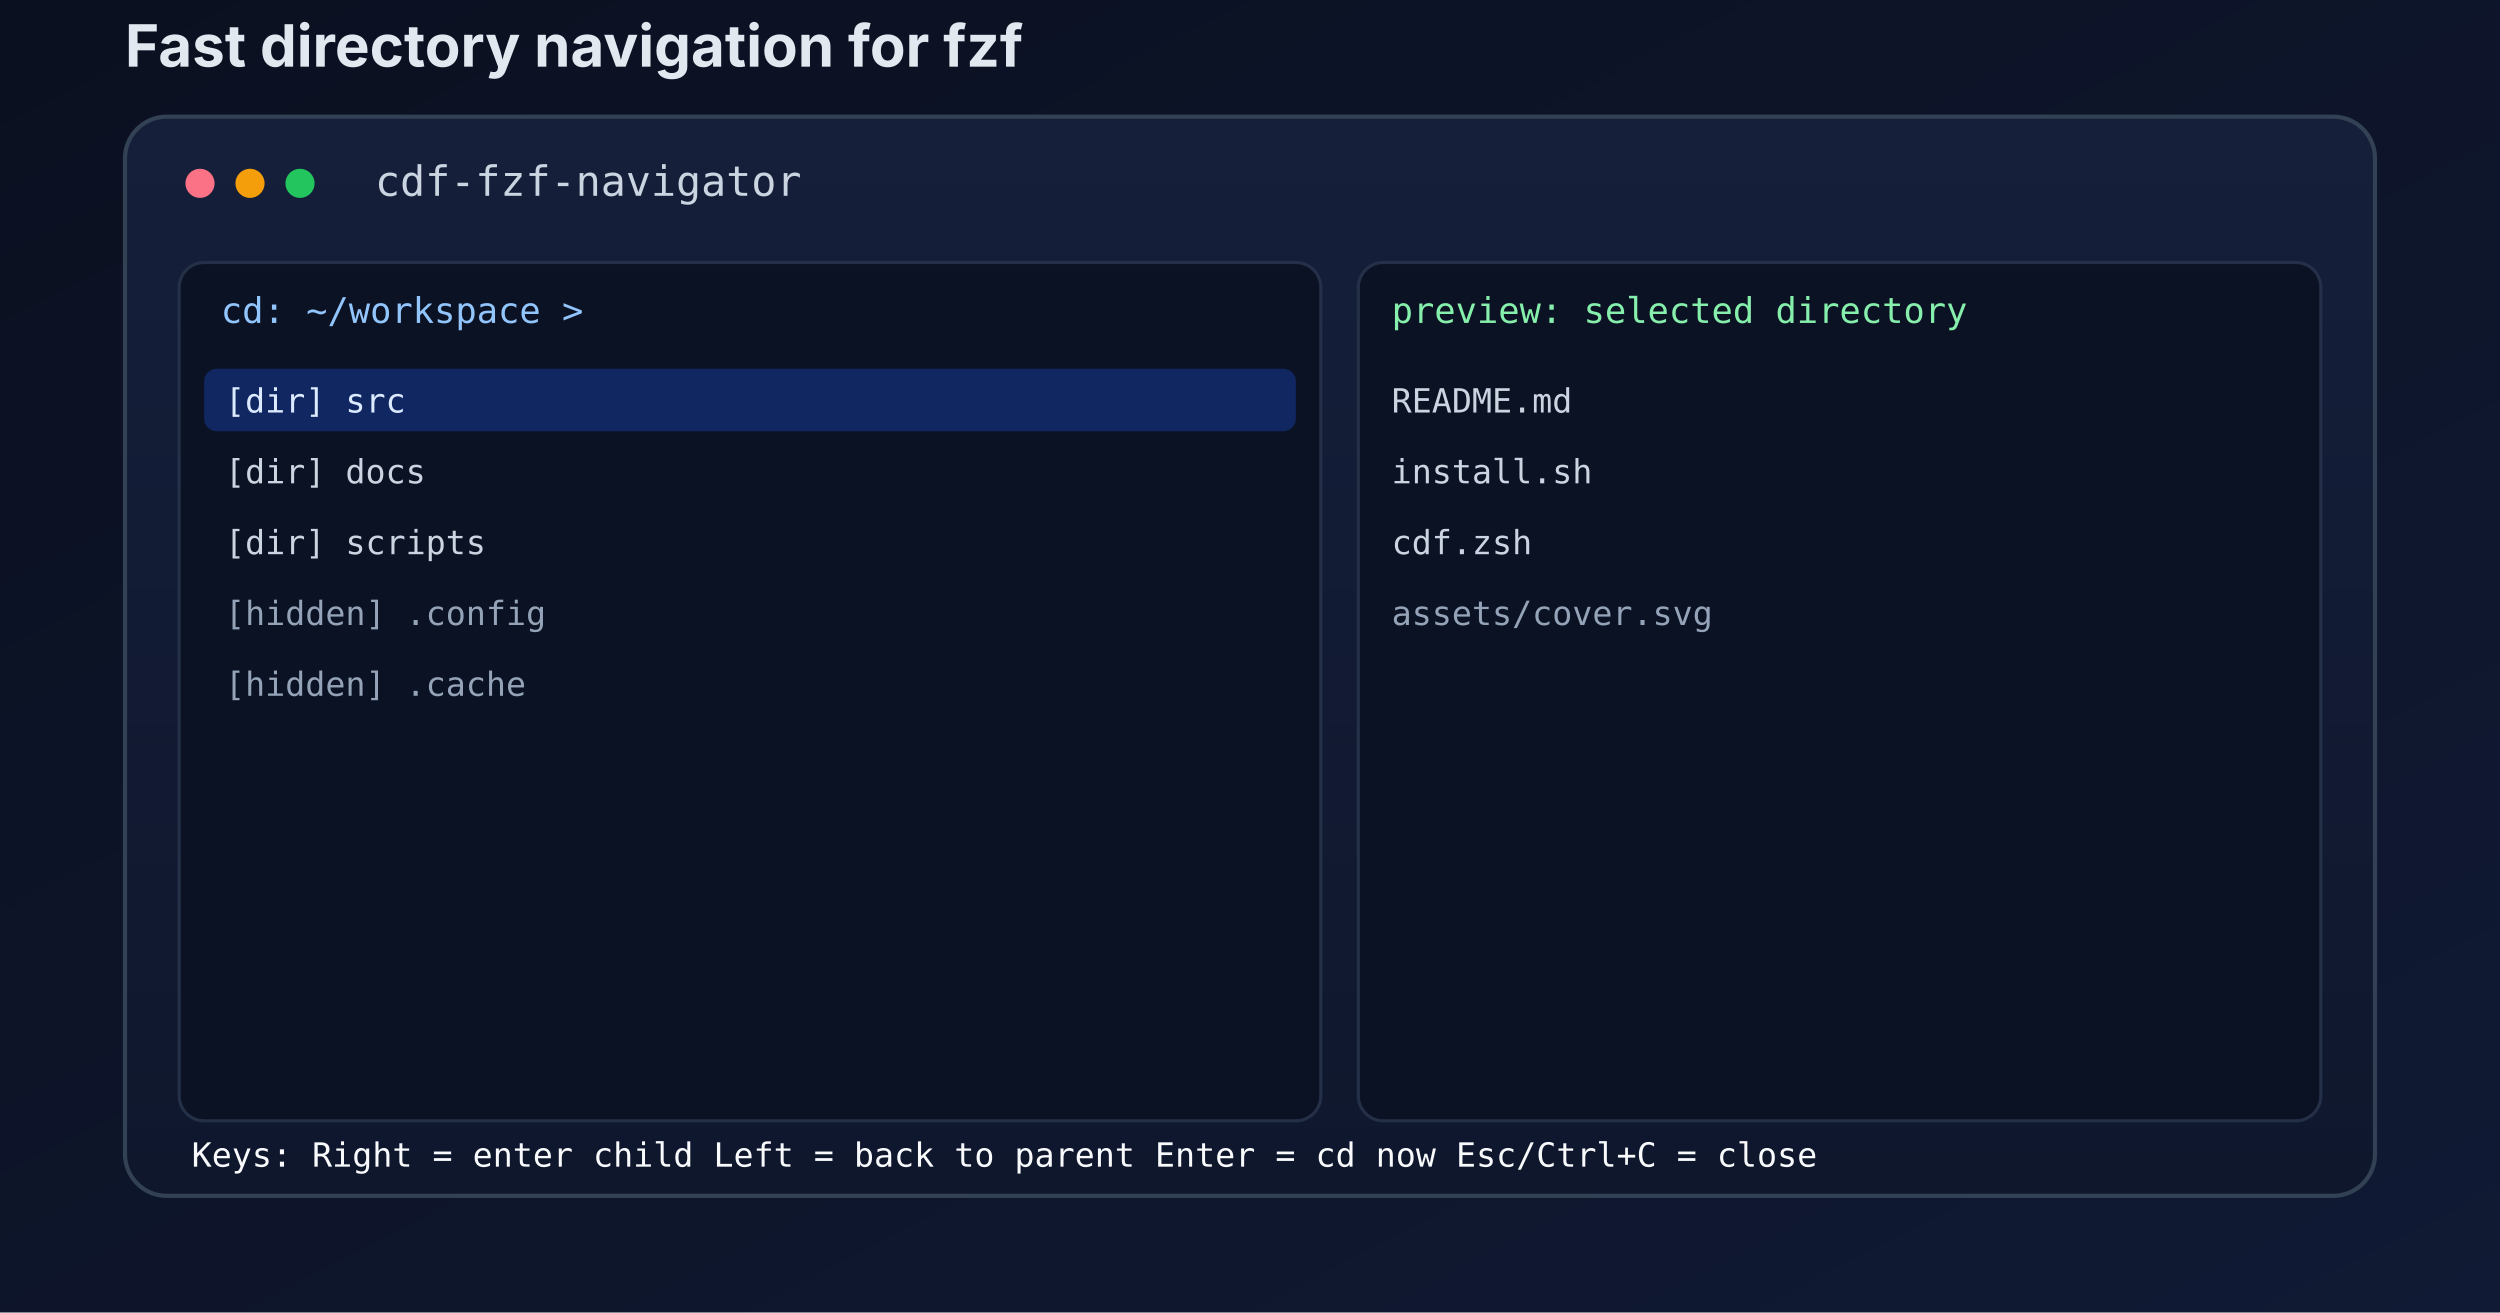
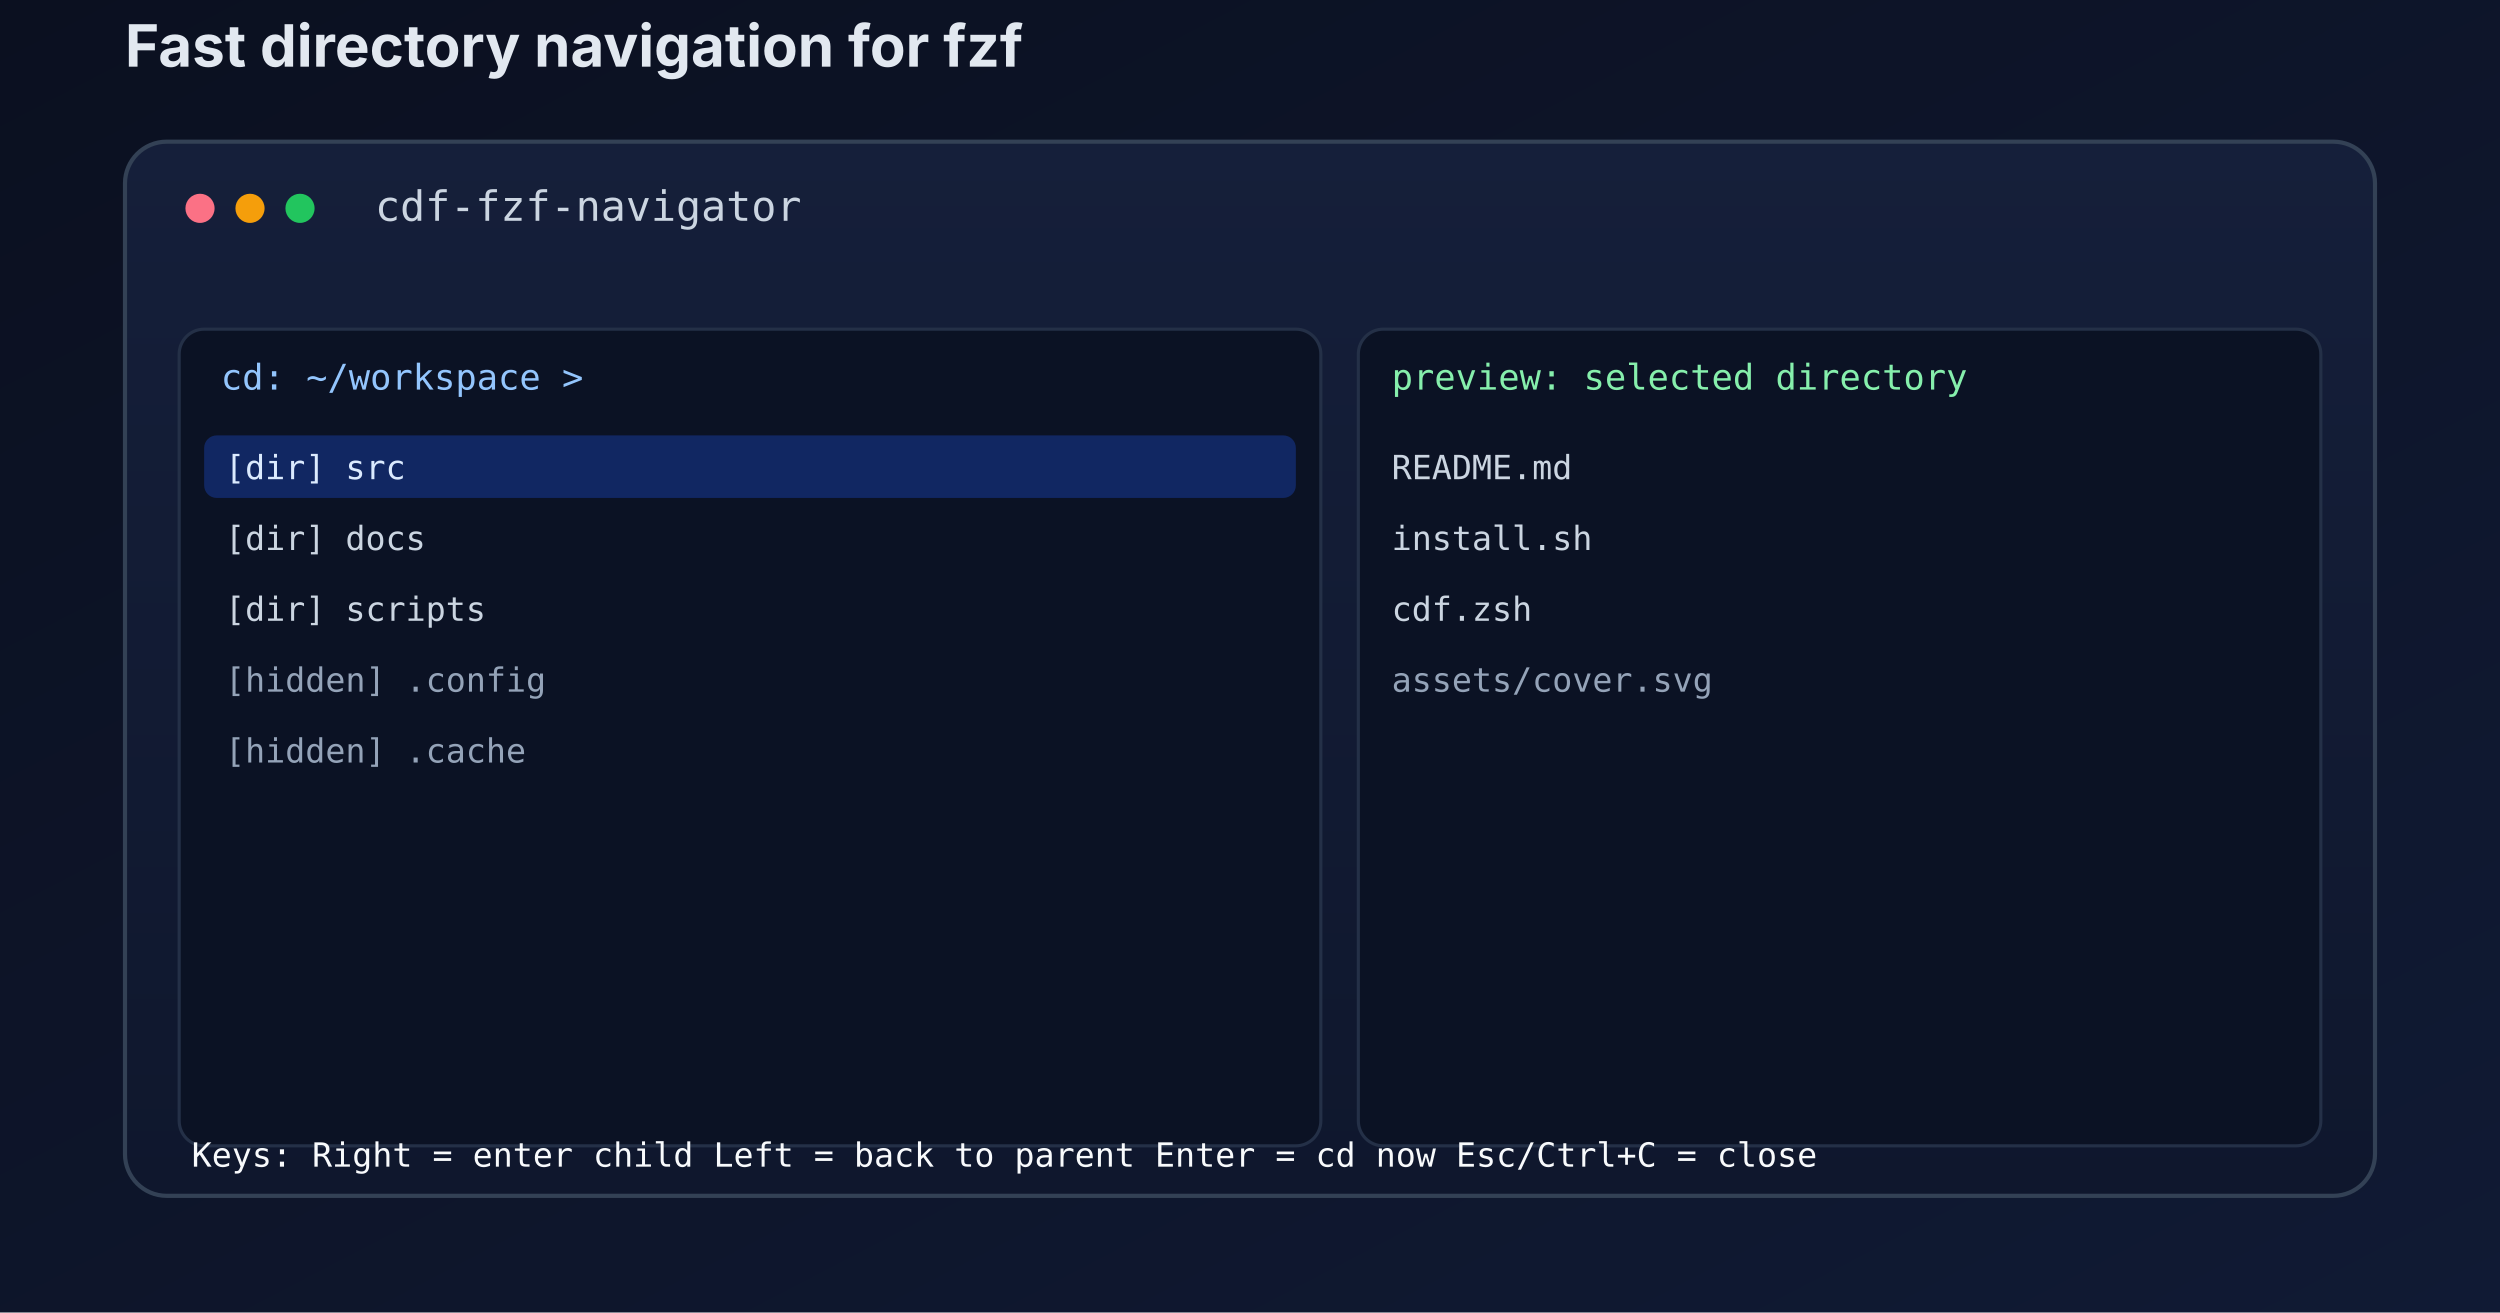
<svg xmlns="http://www.w3.org/2000/svg" width="1200" height="630" viewBox="0 0 1200 630" role="img" aria-labelledby="title desc">
  <defs>
    <linearGradient id="bg" x1="0" y1="0" x2="1" y2="1">
      <stop offset="0%" stop-color="#0b1020" />
      <stop offset="100%" stop-color="#101a34" />
    </linearGradient>
    <linearGradient id="card" x1="0" y1="0" x2="0" y2="1">
      <stop offset="0%" stop-color="#151f3a" />
      <stop offset="100%" stop-color="#0f172d" />
    </linearGradient>
  </defs>
  <rect width="1200" height="630" fill="url(#bg)" />
-   <rect x="60" y="56" width="1080" height="518" rx="20" fill="url(#card)" stroke="#334155" stroke-width="2" />
-   <circle cx="96" cy="88" r="7" fill="#fb7185" />
-   <circle cx="120" cy="88" r="7" fill="#f59e0b" />
-   <circle cx="144" cy="88" r="7" fill="#22c55e" />
-   <text x="180" y="94" fill="#cbd5e1" font-family="Menlo,Consolas,monospace" font-size="20">cdf-fzf-navigator</text>
+   <rect x="60" y="68" width="1080" height="506" rx="20" fill="url(#card)" stroke="#334155" stroke-width="2" />
+   <circle cx="96" cy="100" r="7" fill="#fb7185" />
+   <circle cx="120" cy="100" r="7" fill="#f59e0b" />
+   <circle cx="144" cy="100" r="7" fill="#22c55e" />
+   <text x="180" y="106" fill="#cbd5e1" font-family="Menlo,Consolas,monospace" font-size="20">cdf-fzf-navigator</text>
  <text x="60" y="32" fill="#e2e8f0" font-family="system-ui, -apple-system, Segoe UI, sans-serif" font-size="28" font-weight="700">Fast directory navigation for fzf</text>
-   <rect x="86" y="126" width="548" height="412" rx="12" fill="#0b1224" stroke="#243047" stroke-width="1.5" />
-   <rect x="652" y="126" width="462" height="412" rx="12" fill="#0b1224" stroke="#243047" stroke-width="1.5" />
-   <text x="106" y="155" fill="#93c5fd" font-family="Menlo,Consolas,monospace" font-size="17">cd: ~/workspace &gt;</text>
-   <text x="668" y="155" fill="#86efac" font-family="Menlo,Consolas,monospace" font-size="17">preview: selected directory</text>
-   <rect x="98" y="177" width="524" height="30" rx="6" fill="#1d4ed8" opacity="0.35" />
-   <text x="108" y="198" fill="#dbeafe" font-family="Menlo,Consolas,monospace" font-size="16">[dir]  src</text>
-   <text x="108" y="232" fill="#cbd5e1" font-family="Menlo,Consolas,monospace" font-size="16">[dir]  docs</text>
-   <text x="108" y="266" fill="#cbd5e1" font-family="Menlo,Consolas,monospace" font-size="16">[dir]  scripts</text>
-   <text x="108" y="300" fill="#94a3b8" font-family="Menlo,Consolas,monospace" font-size="16">[hidden] .config</text>
-   <text x="108" y="334" fill="#94a3b8" font-family="Menlo,Consolas,monospace" font-size="16">[hidden] .cache</text>
-   <text x="668" y="198" fill="#cbd5e1" font-family="Menlo,Consolas,monospace" font-size="16">README.md</text>
-   <text x="668" y="232" fill="#cbd5e1" font-family="Menlo,Consolas,monospace" font-size="16">install.sh</text>
-   <text x="668" y="266" fill="#cbd5e1" font-family="Menlo,Consolas,monospace" font-size="16">cdf.zsh</text>
-   <text x="668" y="300" fill="#94a3b8" font-family="Menlo,Consolas,monospace" font-size="16">assets/cover.svg</text>
+   <rect x="86" y="158" width="548" height="392" rx="12" fill="#0b1224" stroke="#243047" stroke-width="1.5" />
+   <rect x="652" y="158" width="462" height="392" rx="12" fill="#0b1224" stroke="#243047" stroke-width="1.5" />
+   <text x="106" y="187" fill="#93c5fd" font-family="Menlo,Consolas,monospace" font-size="17">cd: ~/workspace &gt;</text>
+   <text x="668" y="187" fill="#86efac" font-family="Menlo,Consolas,monospace" font-size="17">preview: selected directory</text>
+   <rect x="98" y="209" width="524" height="30" rx="6" fill="#1d4ed8" opacity="0.35" />
+   <text x="108" y="230" fill="#dbeafe" font-family="Menlo,Consolas,monospace" font-size="16">[dir]  src</text>
+   <text x="108" y="264" fill="#cbd5e1" font-family="Menlo,Consolas,monospace" font-size="16">[dir]  docs</text>
+   <text x="108" y="298" fill="#cbd5e1" font-family="Menlo,Consolas,monospace" font-size="16">[dir]  scripts</text>
+   <text x="108" y="332" fill="#94a3b8" font-family="Menlo,Consolas,monospace" font-size="16">[hidden] .config</text>
+   <text x="108" y="366" fill="#94a3b8" font-family="Menlo,Consolas,monospace" font-size="16">[hidden] .cache</text>
+   <text x="668" y="230" fill="#cbd5e1" font-family="Menlo,Consolas,monospace" font-size="16">README.md</text>
+   <text x="668" y="264" fill="#cbd5e1" font-family="Menlo,Consolas,monospace" font-size="16">install.sh</text>
+   <text x="668" y="298" fill="#cbd5e1" font-family="Menlo,Consolas,monospace" font-size="16">cdf.zsh</text>
+   <text x="668" y="332" fill="#94a3b8" font-family="Menlo,Consolas,monospace" font-size="16">assets/cover.svg</text>
  <text x="92" y="560" fill="#f8fafc" font-family="Menlo,Consolas,monospace" font-size="16">Keys: Right = enter child   Left = back to parent   Enter = cd now   Esc/Ctrl+C = close</text>
</svg>
